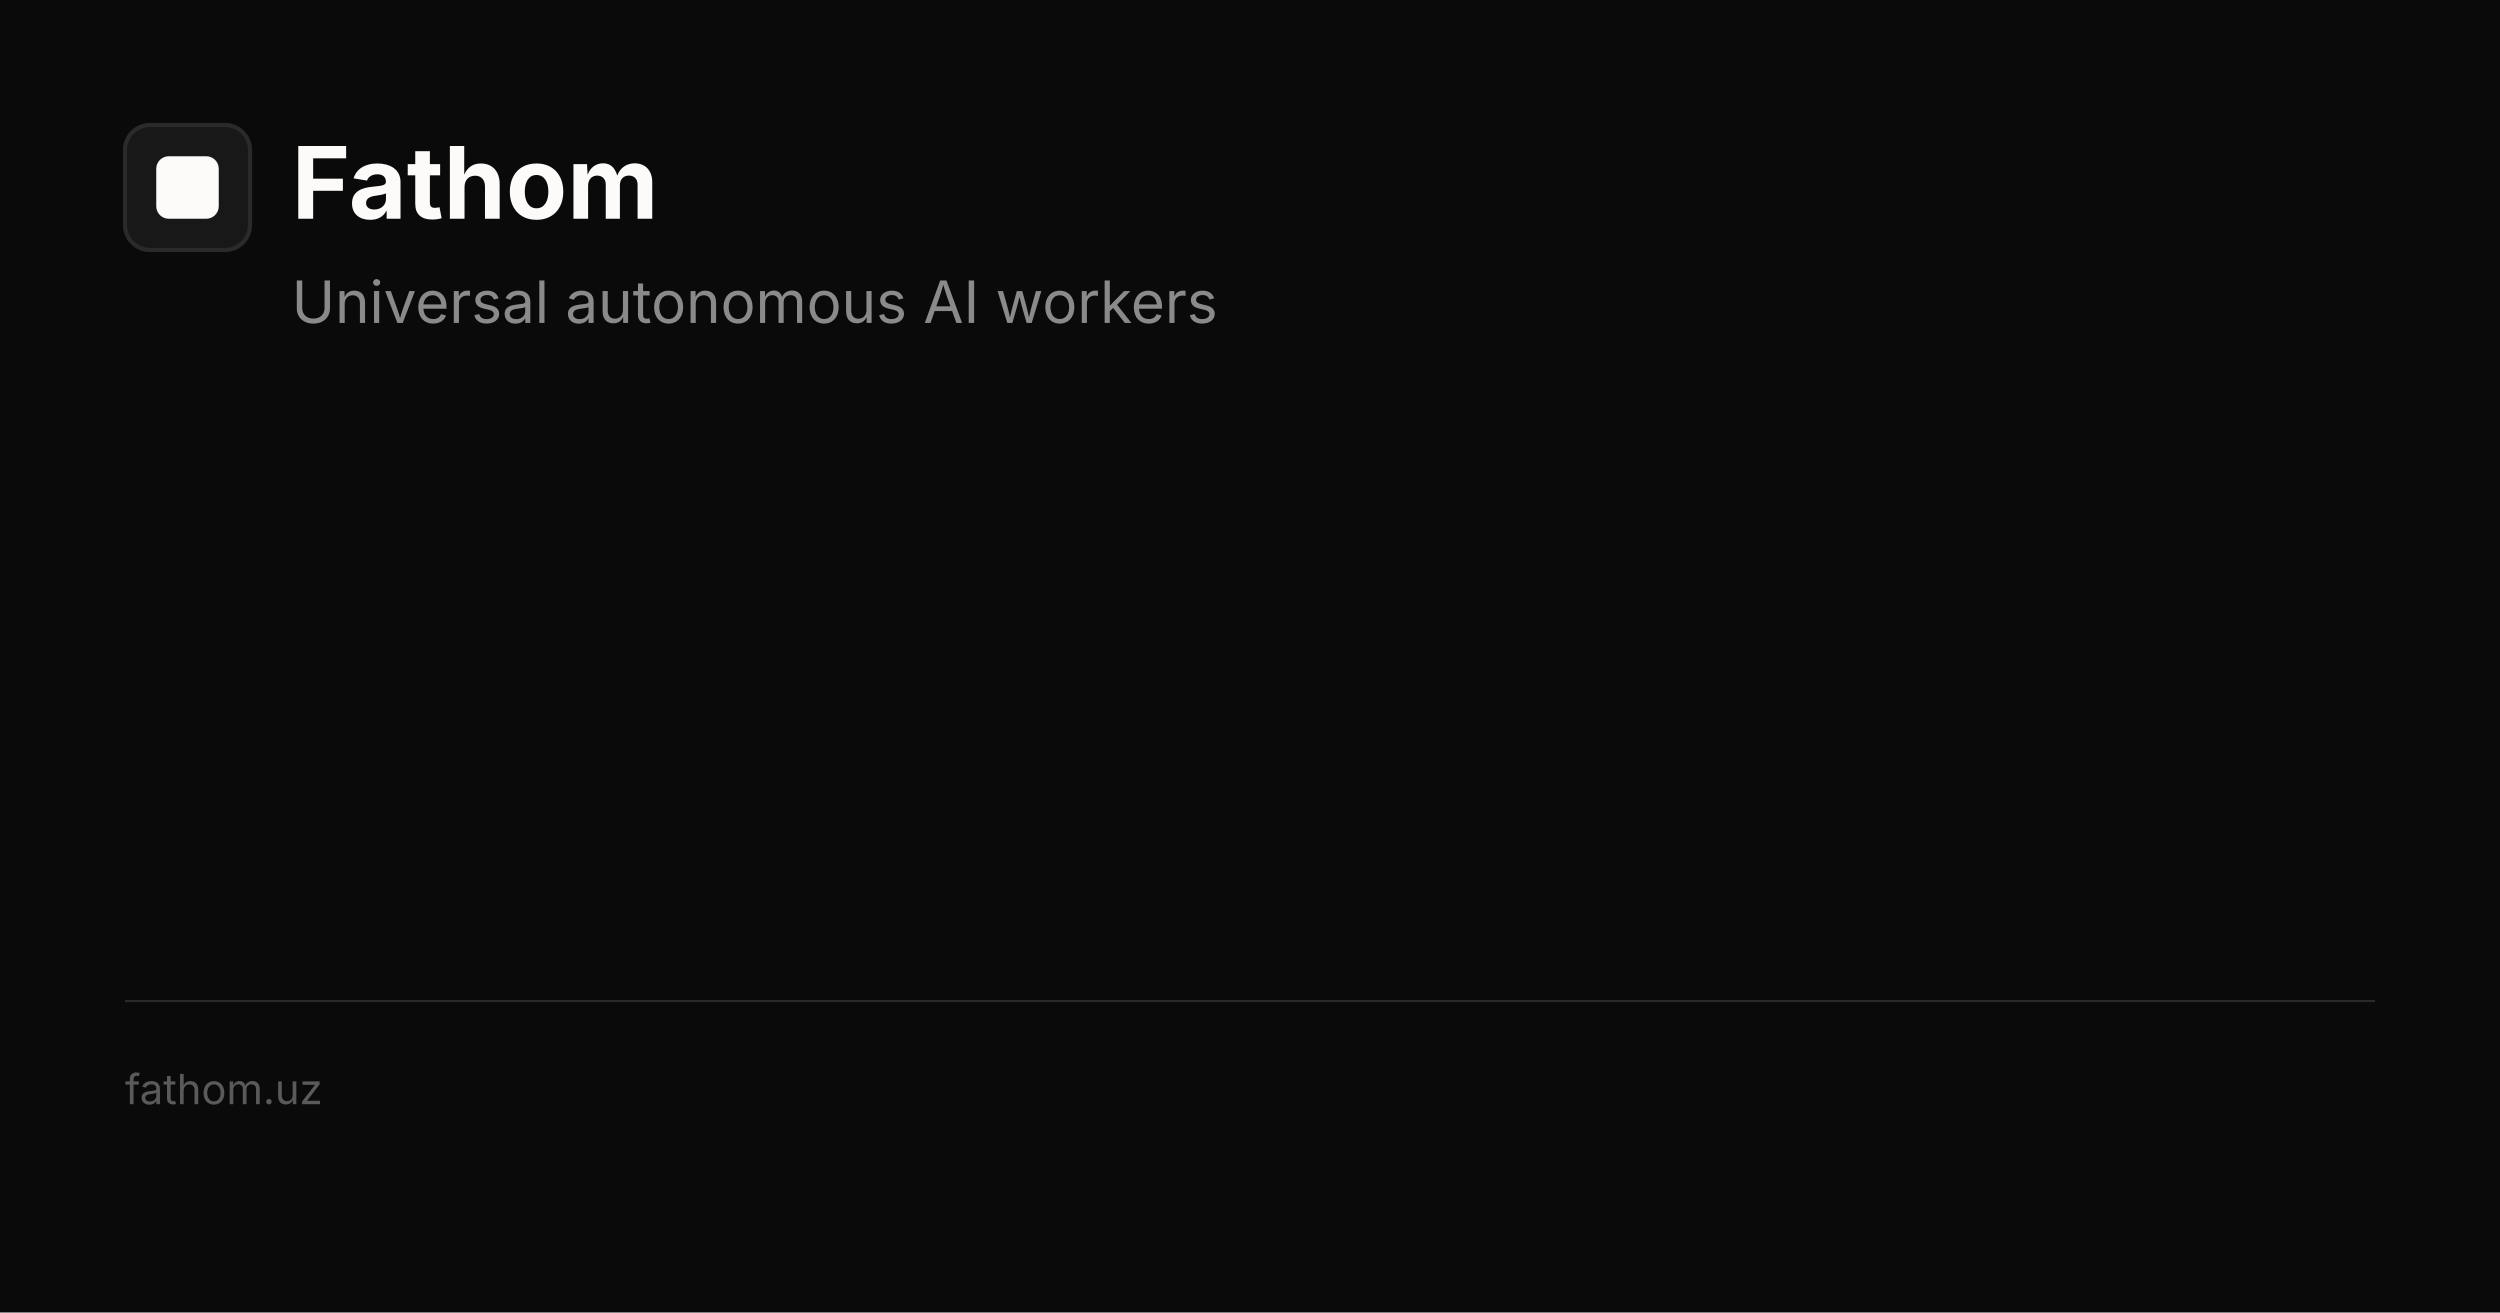
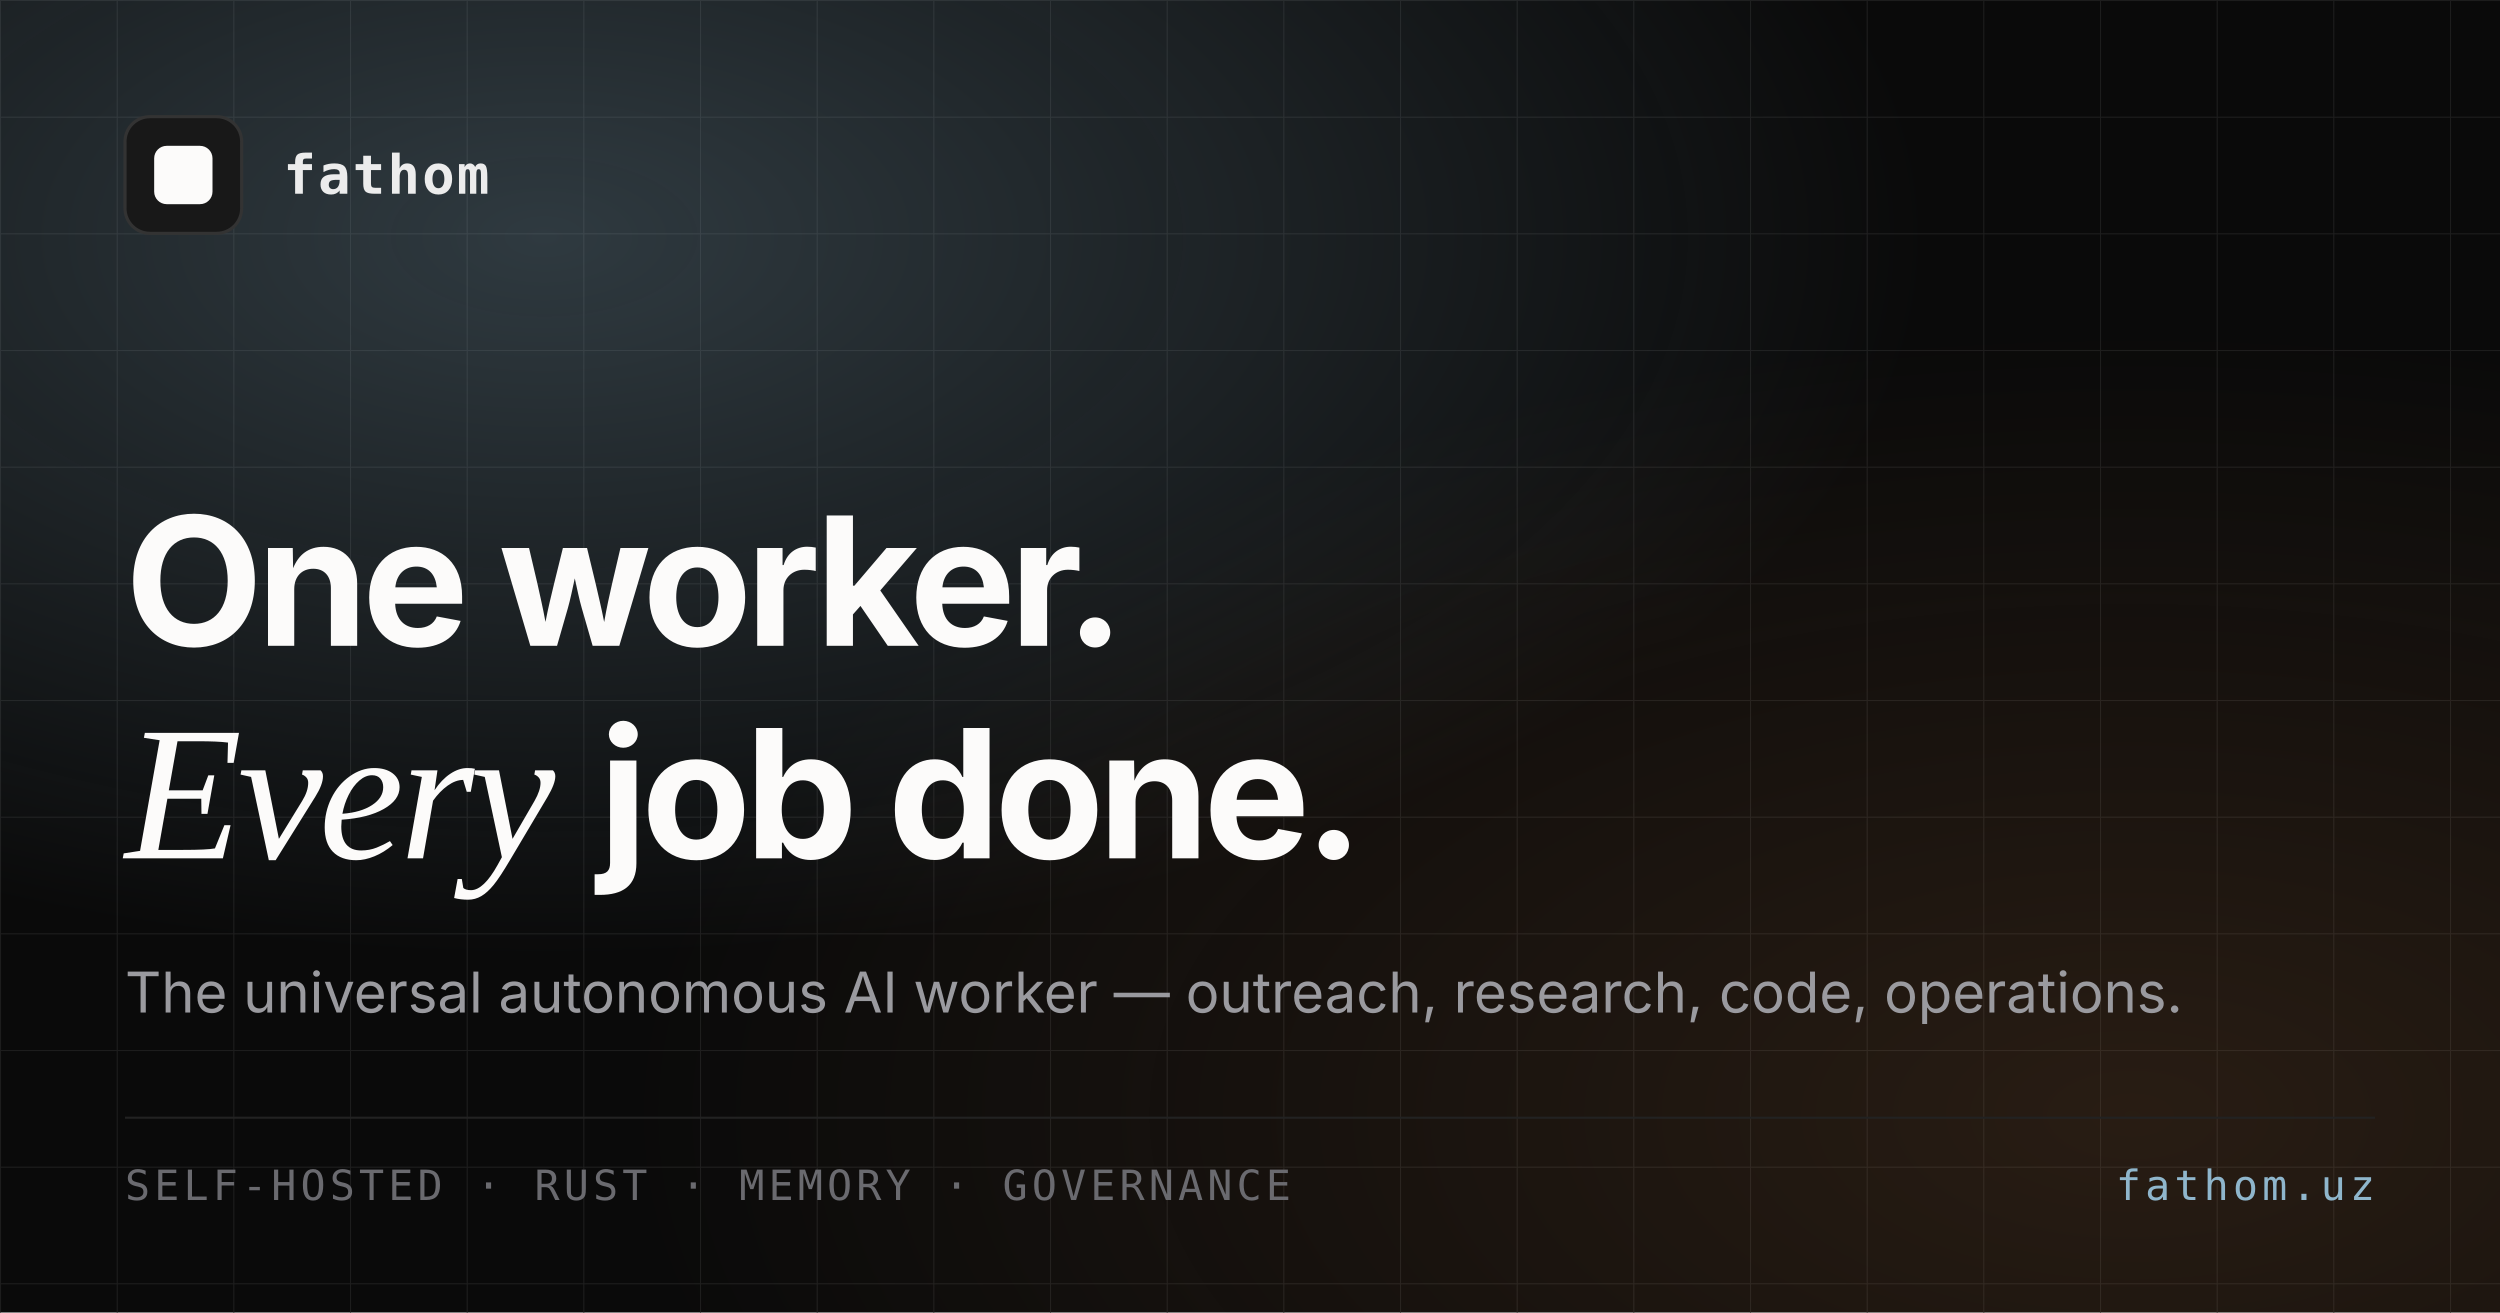
<svg xmlns="http://www.w3.org/2000/svg" width="1200" height="630" viewBox="0 0 1200 630">
+   <defs>
+     <radialGradient id="glow1" cx="22%" cy="18%" r="55%">
+       <stop offset="0%" stop-color="#8fb6cc" stop-opacity="0.28" />
+       <stop offset="100%" stop-color="#8fb6cc" stop-opacity="0" />
+     </radialGradient>
+     <radialGradient id="glow2" cx="85%" cy="85%" r="60%">
+       <stop offset="0%" stop-color="#e08c4a" stop-opacity="0.14" />
+       <stop offset="100%" stop-color="#e08c4a" stop-opacity="0" />
+     </radialGradient>
+     <pattern id="grid" width="56" height="56" patternUnits="userSpaceOnUse">
+       <path d="M 56 0 L 0 0 0 56" fill="none" stroke="#1d1d1d" stroke-width="1" />
+     </pattern>
+   </defs>
  <rect width="1200" height="630" fill="#0a0a0a" />
-   <rect x="60" y="60" width="60" height="60" rx="12" fill="#181818" stroke="#2a2a2a" stroke-width="2" />
-   <rect x="75" y="75" width="30" height="30" rx="6" fill="#fcfbfa" />
-   <text x="140" y="105" font-family="Inter, sans-serif" font-size="48" font-weight="700" fill="#fcfbfa">Fathom</text>
-   <text x="140" y="155" font-family="Inter, sans-serif" font-size="28" font-weight="400" fill="#8a8a8a">Universal autonomous AI workers</text>
-   <rect x="60" y="480" width="1080" height="1" fill="#2a2a2a" />
-   <text x="60" y="530" font-family="Inter, sans-serif" font-size="20" fill="#5a5a5a">fathom.uz</text>
+   <rect width="1200" height="630" fill="url(#grid)" />
+   <rect width="1200" height="630" fill="url(#glow1)" />
+   <rect width="1200" height="630" fill="url(#glow2)" />
+   <rect x="60" y="56" width="56" height="56" rx="12" fill="#181818" stroke="#333" stroke-width="1.5" />
+   <rect x="74" y="70" width="28" height="28" rx="6" fill="#fcfbfa" />
+   <text x="136" y="93" font-family="ui-monospace, 'SF Mono', Menlo, monospace" font-size="26" font-weight="600" letter-spacing="1" fill="#ececec">fathom</text>
+   <text x="60" y="310" font-family="Inter, Helvetica, Arial, sans-serif" font-size="86" font-weight="650" letter-spacing="-3" fill="#fcfbfa">One worker.</text>
+   <text x="60" y="412" font-family="Georgia, 'Times New Roman', serif" font-style="italic" font-size="92" letter-spacing="-2" fill="#fcfbfa">Every <tspan font-family="Inter, Helvetica, Arial, sans-serif" font-style="normal" font-weight="650" letter-spacing="-3" font-size="86">job done.</tspan>
+   </text>
+   <text x="60" y="486" font-family="Inter, Helvetica, Arial, sans-serif" font-size="27" fill="#9a9a9f">The universal autonomous AI worker — outreach, research, code, operations.</text>
+   <rect x="60" y="536" width="1080" height="1" fill="#222" />
+   <text x="60" y="576" font-family="ui-monospace, 'SF Mono', Menlo, monospace" font-size="20" letter-spacing="2" fill="#6a6a6f">SELF-HOSTED · RUST · MEMORY · GOVERNANCE</text>
+   <text x="1140" y="576" text-anchor="end" font-family="ui-monospace, 'SF Mono', Menlo, monospace" font-size="20" letter-spacing="2" fill="#8fb6cc">fathom.uz</text>
</svg>
